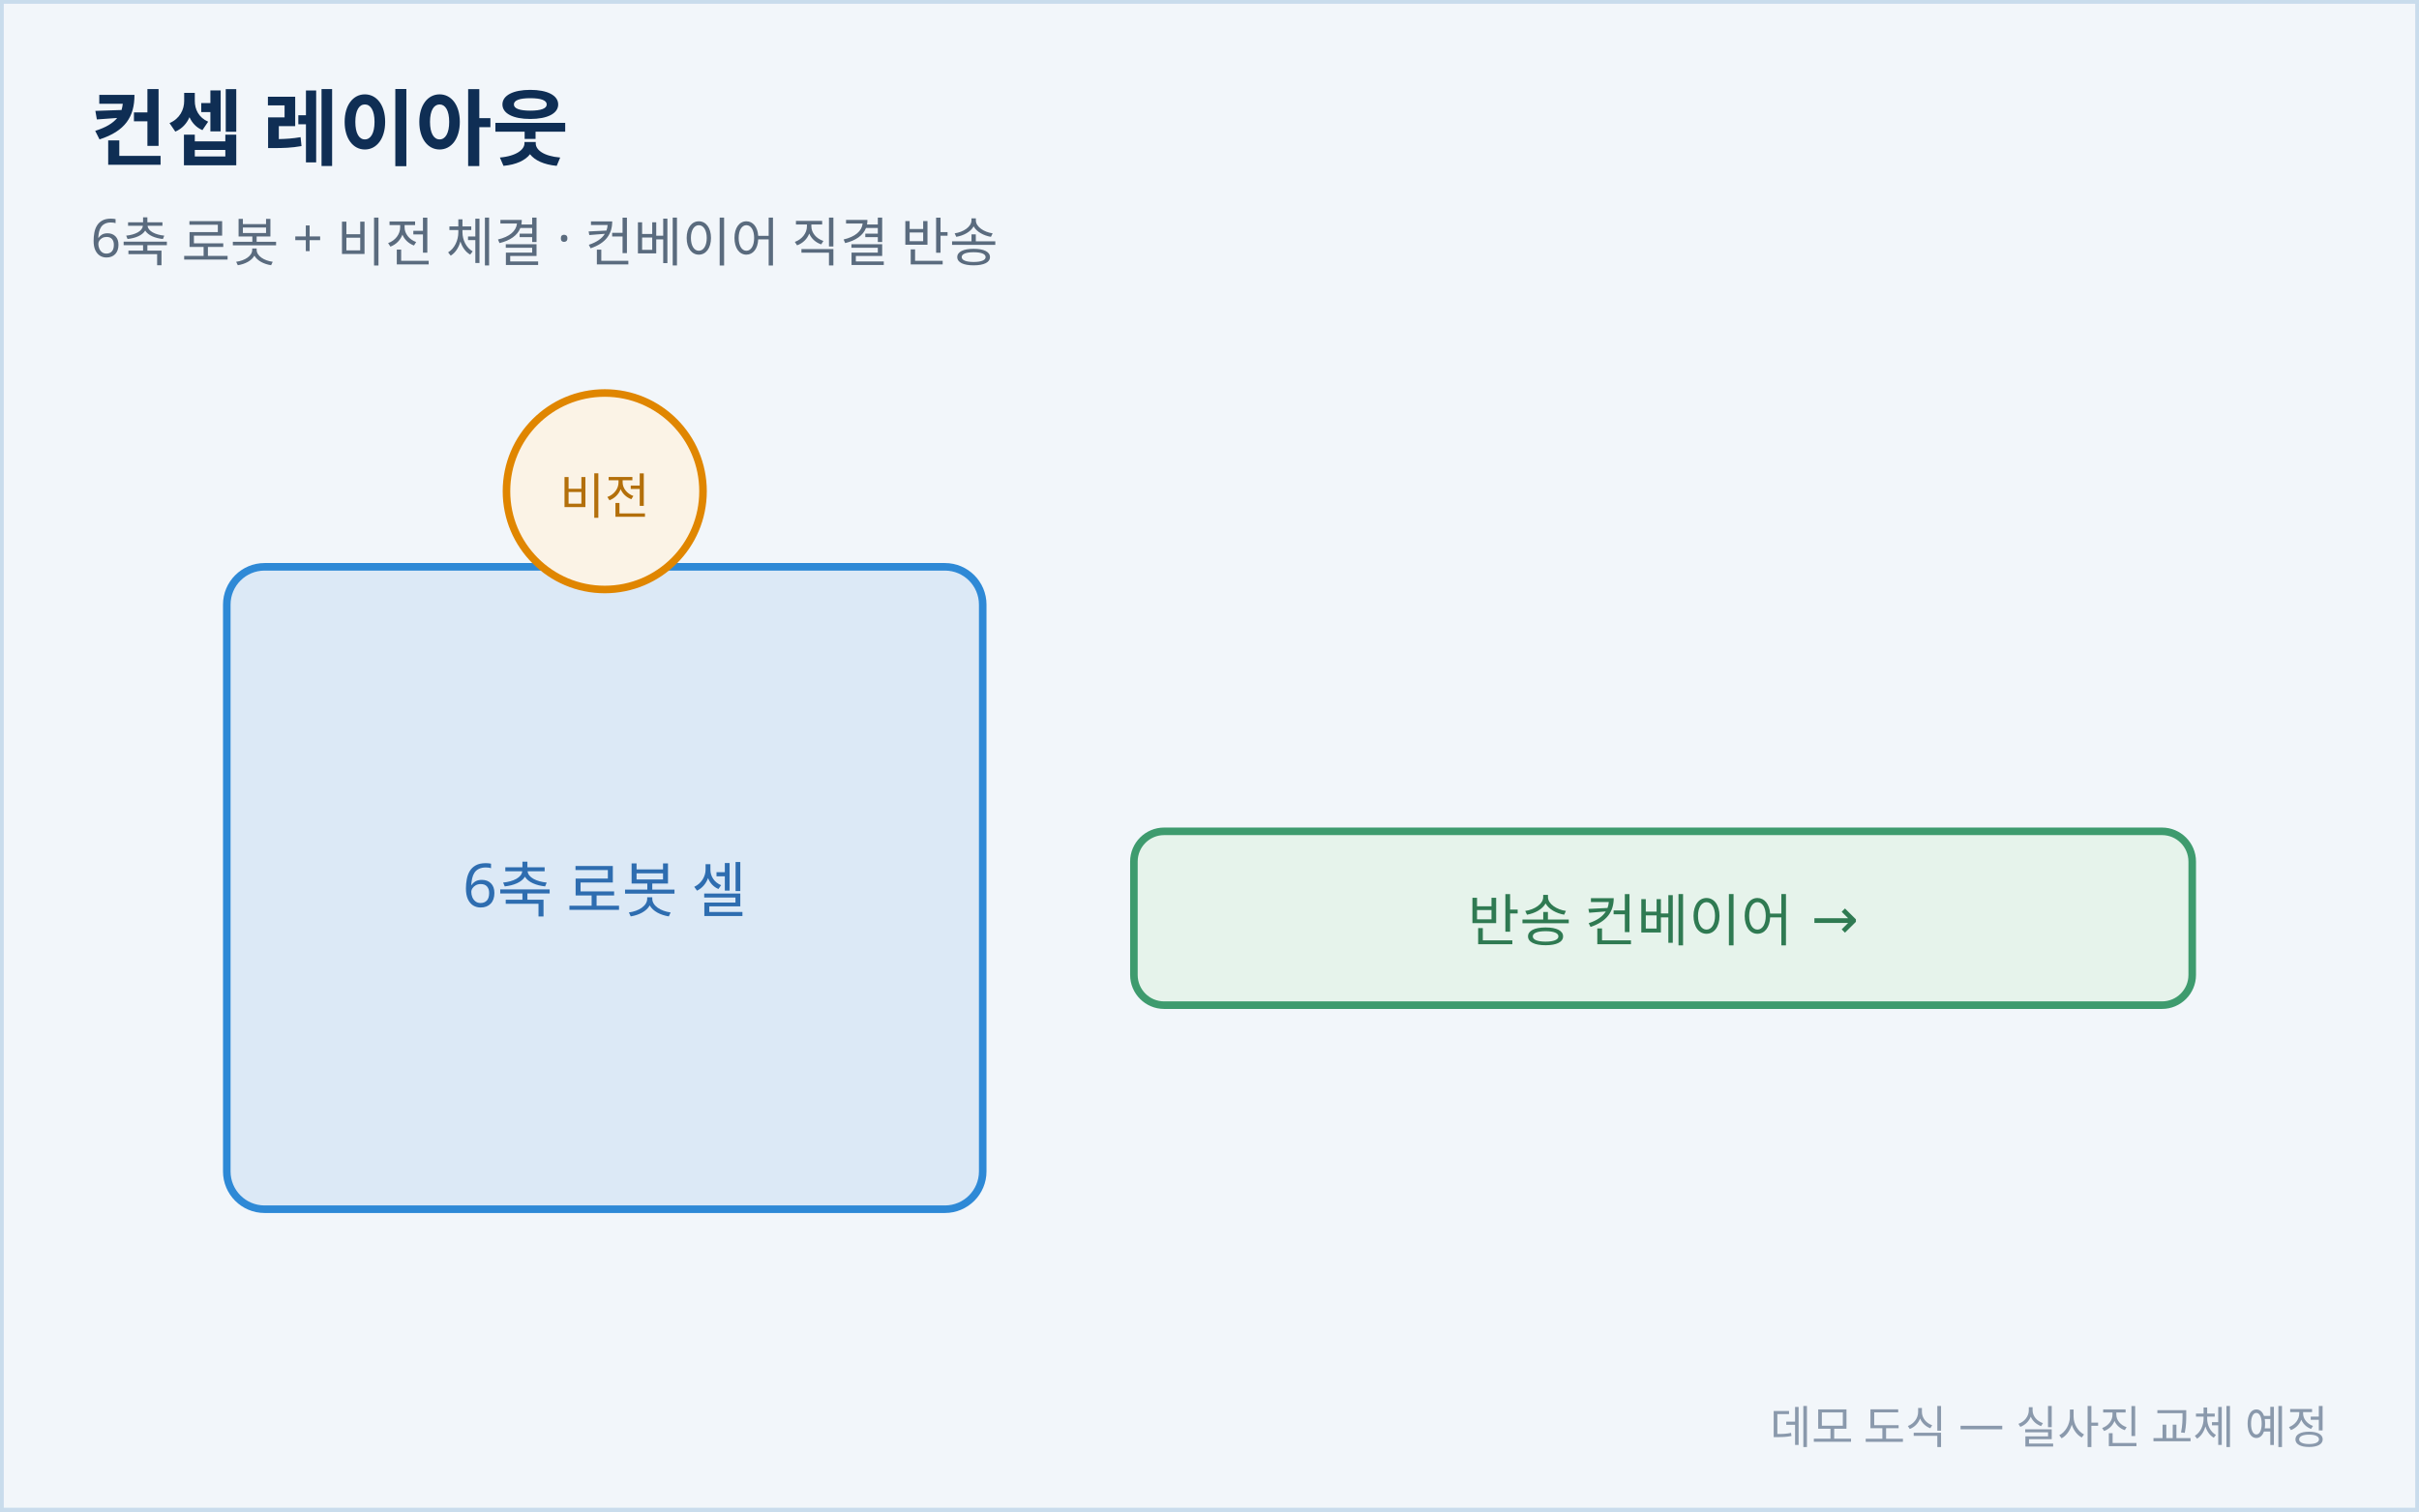
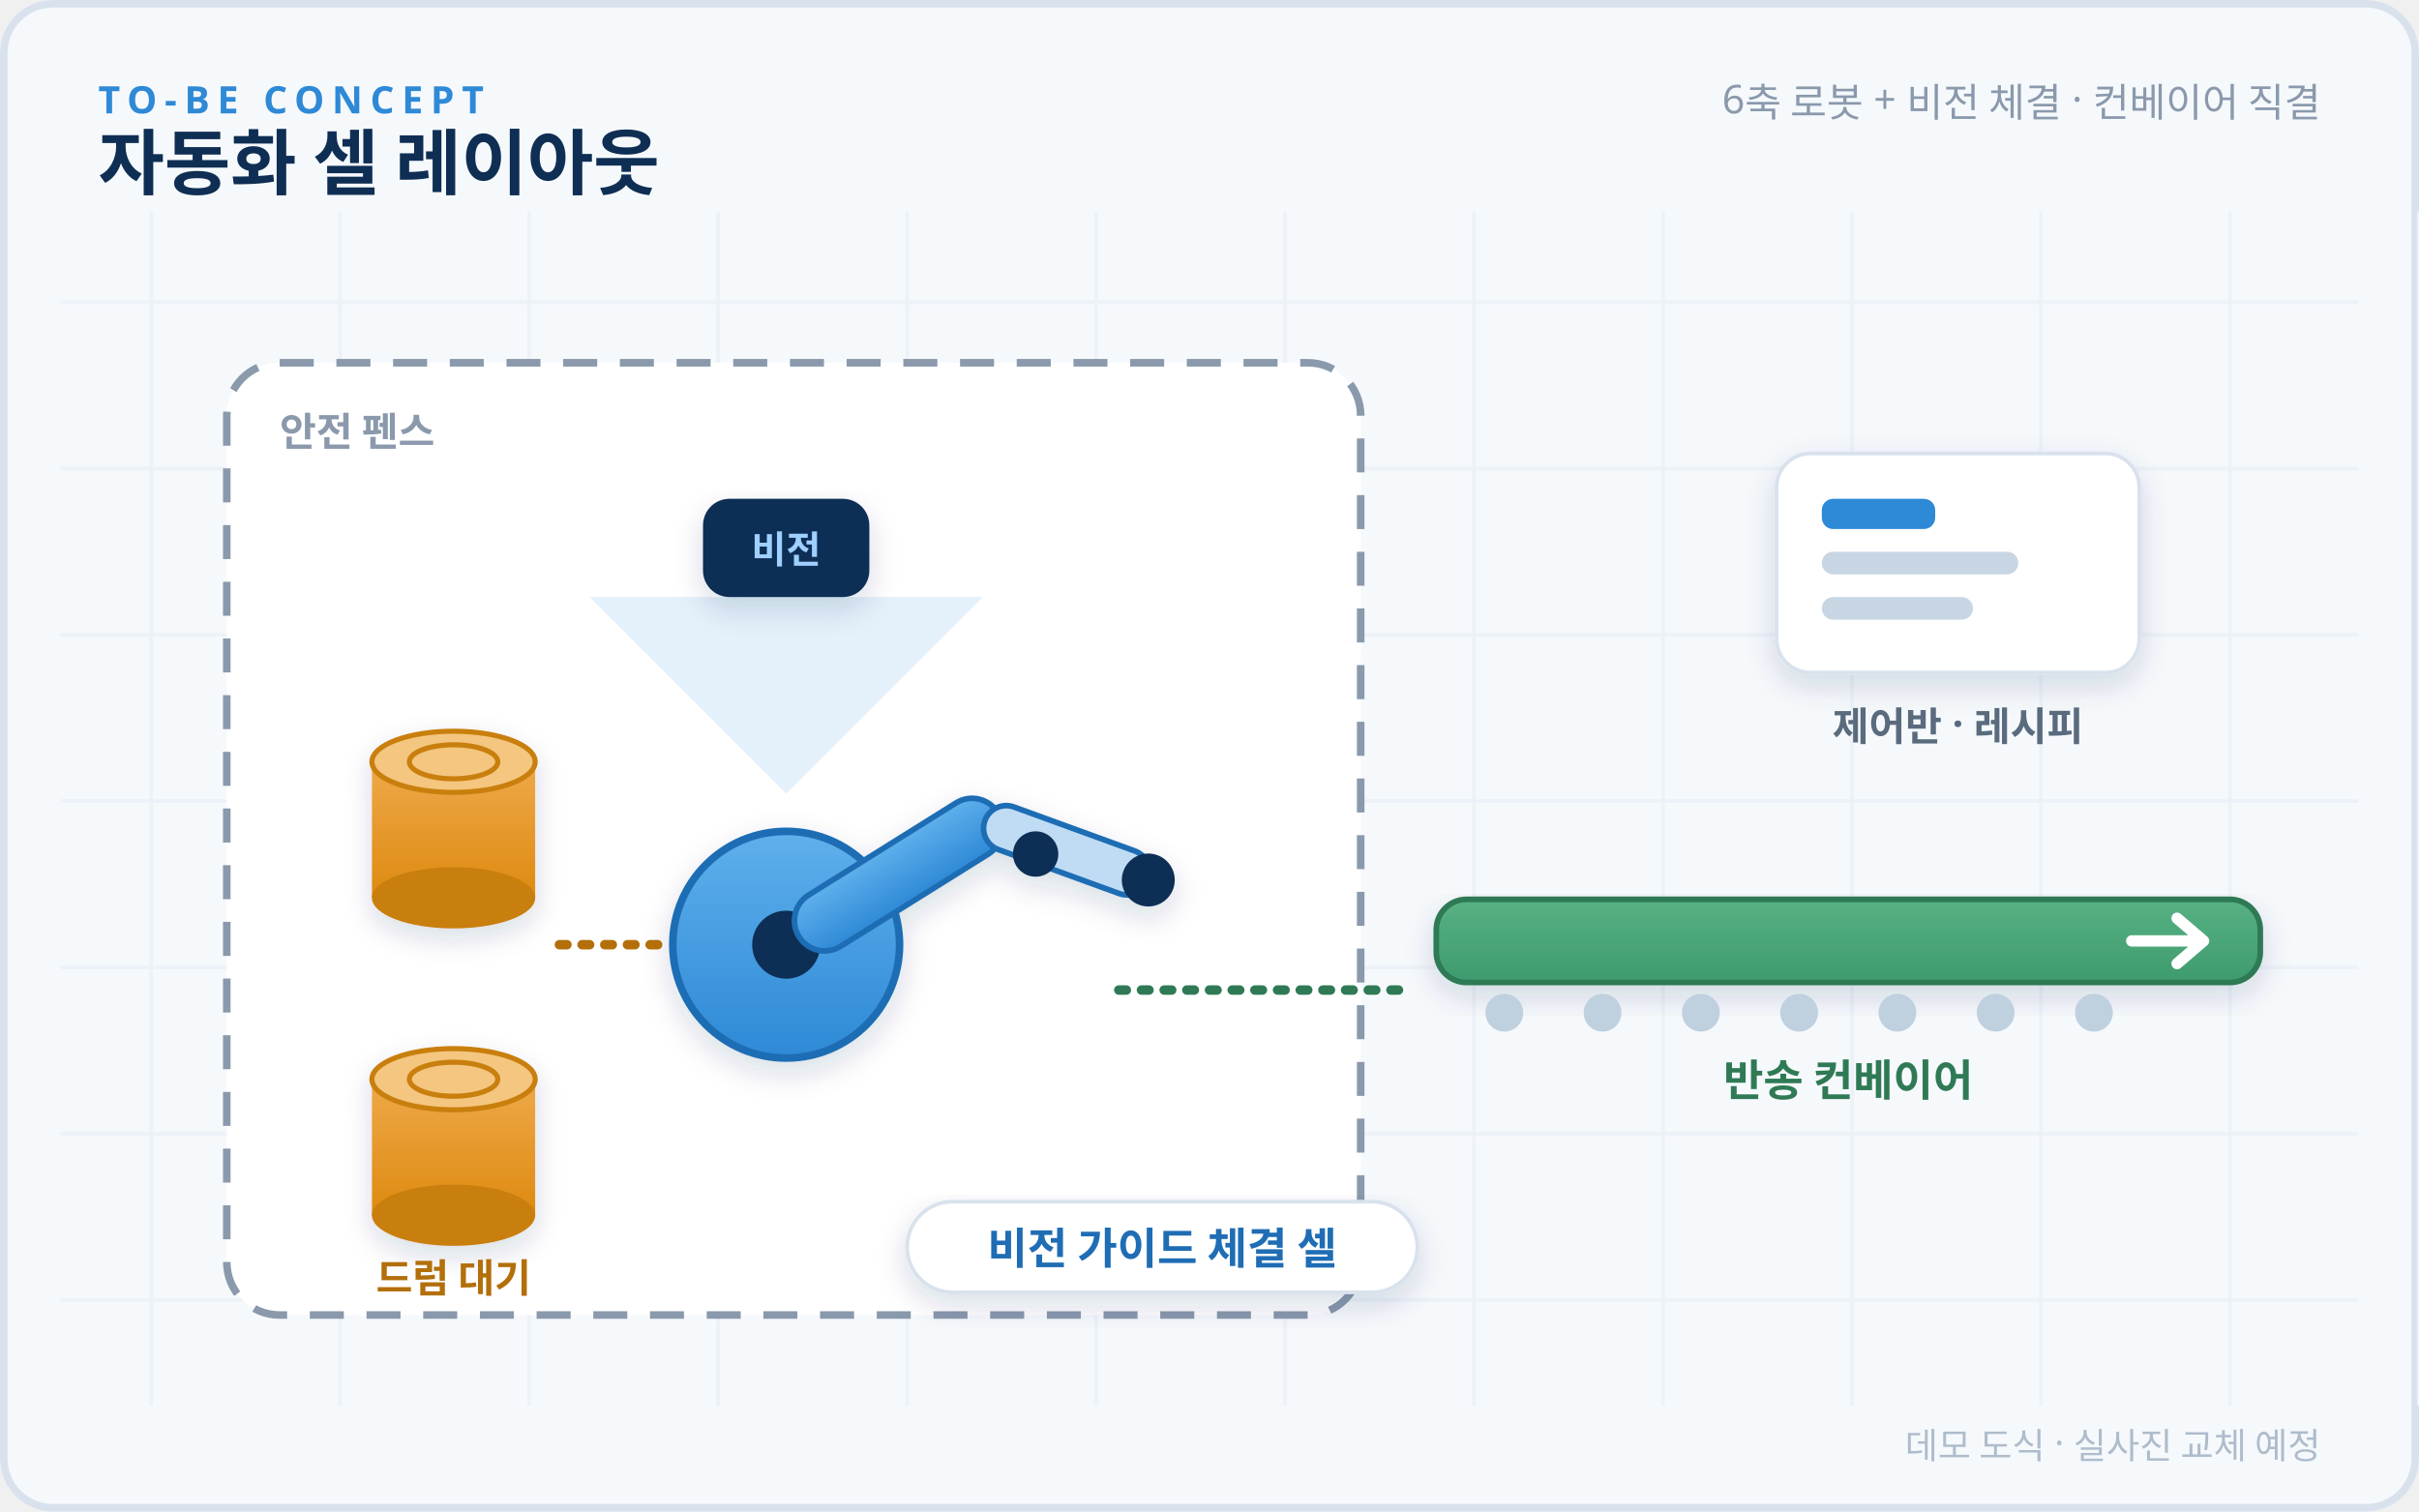
<svg xmlns="http://www.w3.org/2000/svg" viewBox="0 0 640 400">
-   <rect width="640" height="400" fill="#F2F6FA" />
-   <rect width="640" height="400" fill="none" stroke="#C9DCEC" stroke-width="2" />
-   <rect x="60" y="150" width="200" height="170" rx="10" fill="#DCE9F6" stroke="#2E89D6" stroke-width="2" />
-   <text x="160" y="240" font-size="16" text-anchor="middle" fill="#2E6DB0" font-family="sans-serif">6축 로봇 셀</text>
-   <rect x="300" y="220" width="280" height="46" rx="8" fill="#E6F3EB" stroke="#3E9B6E" stroke-width="2" />
-   <text x="440" y="249" font-size="15" text-anchor="middle" fill="#2f7a52" font-family="sans-serif">반송 컨베이어 →</text>
-   <circle cx="160" cy="130" r="26" fill="#FBF3E6" stroke="#E08600" stroke-width="2" />
-   <text x="160" y="136" font-size="13" text-anchor="middle" fill="#B36F0A" font-family="sans-serif">비전</text>
-   <text x="24" y="42" font-size="22" font-weight="700" fill="#0F2E54" font-family="sans-serif">컨셉 레이아웃</text>
-   <text x="24" y="68" font-size="14" fill="#5A6B7E" font-family="sans-serif">6축 로봇 + 비전 체결 · 컨베이어 직결 반송</text>
-   <text x="616" y="382" font-size="12" fill="#8A99AC" text-anchor="end" font-family="sans-serif">데모 도식 — 실사진 교체 예정</text>
+   <defs>
+     <linearGradient id="gSky" x1="0" y1="0" x2="0" y2="1">
+       <stop offset="0" stop-color="#5FB0EC" />
+       <stop offset="1" stop-color="#2E89D6" />
+     </linearGradient>
+     <linearGradient id="gGrn" x1="0" y1="0" x2="0" y2="1">
+       <stop offset="0" stop-color="#57B183" />
+       <stop offset="1" stop-color="#3E9B6E" />
+     </linearGradient>
+     <linearGradient id="gAmb" x1="0" y1="0" x2="0" y2="1">
+       <stop offset="0" stop-color="#EFA94A" />
+       <stop offset="1" stop-color="#DD8A10" />
+     </linearGradient>
+     <filter id="sh" x="-20%" y="-20%" width="140%" height="160%">
+       <feDropShadow dx="0" dy="3" stdDeviation="4" flood-color="#14335C" flood-opacity="0.16" />
+     </filter>
+   </defs>
+   <rect width="640" height="400" rx="14" fill="#F6F9FC" />
+   <rect x="1" y="1" width="638" height="398" rx="13" fill="none" stroke="#D9E2EC" stroke-width="2" />
+   <line x1="40" y1="56" x2="40" y2="372" stroke="#EDF2F8" stroke-width="1" />
+   <line x1="90" y1="56" x2="90" y2="372" stroke="#EDF2F8" stroke-width="1" />
+   <line x1="140" y1="56" x2="140" y2="372" stroke="#EDF2F8" stroke-width="1" />
+   <line x1="190" y1="56" x2="190" y2="372" stroke="#EDF2F8" stroke-width="1" />
+   <line x1="240" y1="56" x2="240" y2="372" stroke="#EDF2F8" stroke-width="1" />
+   <line x1="290" y1="56" x2="290" y2="372" stroke="#EDF2F8" stroke-width="1" />
+   <line x1="340" y1="56" x2="340" y2="372" stroke="#EDF2F8" stroke-width="1" />
+   <line x1="390" y1="56" x2="390" y2="372" stroke="#EDF2F8" stroke-width="1" />
+   <line x1="440" y1="56" x2="440" y2="372" stroke="#EDF2F8" stroke-width="1" />
+   <line x1="490" y1="56" x2="490" y2="372" stroke="#EDF2F8" stroke-width="1" />
+   <line x1="540" y1="56" x2="540" y2="372" stroke="#EDF2F8" stroke-width="1" />
+   <line x1="590" y1="56" x2="590" y2="372" stroke="#EDF2F8" stroke-width="1" />
+   <line x1="640" y1="56" x2="640" y2="372" stroke="#EDF2F8" stroke-width="1" />
+   <line x1="16" y1="80" x2="624" y2="80" stroke="#EDF2F8" stroke-width="1" />
+   <line x1="16" y1="124" x2="624" y2="124" stroke="#EDF2F8" stroke-width="1" />
+   <line x1="16" y1="168" x2="624" y2="168" stroke="#EDF2F8" stroke-width="1" />
+   <line x1="16" y1="212" x2="624" y2="212" stroke="#EDF2F8" stroke-width="1" />
+   <line x1="16" y1="256" x2="624" y2="256" stroke="#EDF2F8" stroke-width="1" />
+   <line x1="16" y1="300" x2="624" y2="300" stroke="#EDF2F8" stroke-width="1" />
+   <line x1="16" y1="344" x2="624" y2="344" stroke="#EDF2F8" stroke-width="1" />
+   <text x="26" y="30" font-size="10" font-weight="700" letter-spacing="2" fill="#2E89D6" font-family="sans-serif">TO-BE CONCEPT</text>
+   <text x="26" y="50" font-size="19" font-weight="800" fill="#0F2E54" font-family="sans-serif">자동화 셀 레이아웃</text>
+   <text x="614" y="30" font-size="10.5" fill="#8A99AC" text-anchor="end" font-family="sans-serif">6축 로봇 + 비전 체결 · 컨베이어 직결</text>
+   <rect x="60" y="96" width="300" height="252" rx="14" fill="#FFFFFF" stroke="#8A99AC" stroke-width="2" stroke-dasharray="9 6" />
+   <text x="74" y="118" font-size="10.5" font-weight="700" fill="#8A99AC" font-family="sans-serif">안전 펜스</text>
+   <path d="M208 210 L156 158 L260 158 Z" fill="#2E89D6" opacity="0.13" />
+   <g filter="url(#sh)">
+     <rect x="186" y="132" width="44" height="26" rx="7" fill="#0F2E54" />
+   </g>
+   <text x="208" y="149" font-size="10" font-weight="700" text-anchor="middle" fill="#9FD0FF" font-family="sans-serif">비전</text>
+   <g transform="translate(208,250) scale(1.0)" filter="url(#sh)">
+     <circle r="30" fill="url(#gSky)" />
+     <circle r="30" fill="none" stroke="#1F6DB4" stroke-width="2" />
+     <circle r="9" fill="#0F2E54" />
+     <g transform="rotate(-32)">
+       <rect x="4" y="-8" width="62" height="16" rx="8" fill="url(#gSky)" stroke="#1F6DB4" stroke-width="1.5" />
+     </g>
+     <g transform="rotate(-32) translate(62,0) rotate(52)">
+       <rect x="0" y="-6" width="46" height="12" rx="6" fill="#BFDCF4" stroke="#1F6DB4" stroke-width="1.5" />
+       <circle cx="46" cy="0" r="7" fill="#0F2E54" />
+     </g>
+     <circle cx="66" cy="-24" r="6" fill="#0F2E54" />
+   </g>
+   <g transform="translate(120,216) scale(0.9)" filter="url(#sh)">
+     <rect x="-24" y="-16" width="48" height="40" fill="url(#gAmb)" />
+     <ellipse cx="0" cy="24" rx="24" ry="9" fill="#C97F0E" />
+     <ellipse cx="0" cy="-16" rx="24" ry="9" fill="#F4C67F" stroke="#C97F0E" stroke-width="1.5" />
+     <ellipse cx="0" cy="-16" rx="13" ry="5" fill="none" stroke="#C97F0E" stroke-width="1.5" />
+   </g>
+   <g transform="translate(120,300) scale(0.9)" filter="url(#sh)">
+     <rect x="-24" y="-16" width="48" height="40" fill="url(#gAmb)" />
+     <ellipse cx="0" cy="24" rx="24" ry="9" fill="#C97F0E" />
+     <ellipse cx="0" cy="-16" rx="24" ry="9" fill="#F4C67F" stroke="#C97F0E" stroke-width="1.5" />
+     <ellipse cx="0" cy="-16" rx="13" ry="5" fill="none" stroke="#C97F0E" stroke-width="1.5" />
+   </g>
+   <text x="120" y="342" font-size="10.5" font-weight="700" text-anchor="middle" fill="#B36F0A" font-family="sans-serif">드럼 대기</text>
+   <g filter="url(#sh)">
+     <rect x="380" y="238" width="218" height="22" rx="8" fill="url(#gGrn)" />
+     <rect x="380" y="238" width="218" height="22" rx="8" fill="none" stroke="#2F7A55" stroke-width="1.5" />
+   </g>
+   <circle cx="398" cy="268" r="5" fill="#BFD0DF" />
+   <circle cx="424" cy="268" r="5" fill="#BFD0DF" />
+   <circle cx="450" cy="268" r="5" fill="#BFD0DF" />
+   <circle cx="476" cy="268" r="5" fill="#BFD0DF" />
+   <circle cx="502" cy="268" r="5" fill="#BFD0DF" />
+   <circle cx="528" cy="268" r="5" fill="#BFD0DF" />
+   <circle cx="554" cy="268" r="5" fill="#BFD0DF" />
+   <path d="M564 249 h18 m-6 -6 l7 6 l-7 6" stroke="#fff" stroke-width="3" fill="none" stroke-linecap="round" stroke-linejoin="round" />
+   <text x="489.0" y="290" font-size="11.5" font-weight="700" text-anchor="middle" fill="#2F7A55" font-family="sans-serif">반송 컨베이어</text>
+   <g filter="url(#sh)">
+     <rect x="470" y="120" width="96" height="58" rx="9" fill="#FFFFFF" stroke="#D9E2EC" />
+   </g>
+   <rect x="482" y="132" width="30" height="8" rx="3" fill="#2E89D6" />
+   <rect x="482" y="146" width="52" height="6" rx="3" fill="#C8D6E4" />
+   <rect x="482" y="158" width="40" height="6" rx="3" fill="#C8D6E4" />
+   <text x="518" y="196" font-size="10.5" font-weight="700" text-anchor="middle" fill="#5A6B7E" font-family="sans-serif">제어반 · 레시피</text>
+   <path d="M148 250 h26" stroke="#B36F0A" stroke-width="2.5" stroke-dasharray="2 4" stroke-linecap="round" />
+   <path d="M296 262 h74" stroke="#2F7A55" stroke-width="2.5" stroke-dasharray="2 4" stroke-linecap="round" />
+   <g filter="url(#sh)">
+     <rect x="240" y="318" width="135" height="24" rx="12" fill="#FFFFFF" stroke="#D9E2EC" />
+   </g>
+   <text x="307.5" y="334.5" font-size="11.5" font-weight="700" text-anchor="middle" fill="#1F6DB4" font-family="sans-serif">비전 가이드 체결 셀</text>
+   <text x="614" y="386" font-size="9.5" fill="#AEBCCB" text-anchor="end" font-family="sans-serif">데모 도식 · 실사진 교체 예정</text>
</svg>
